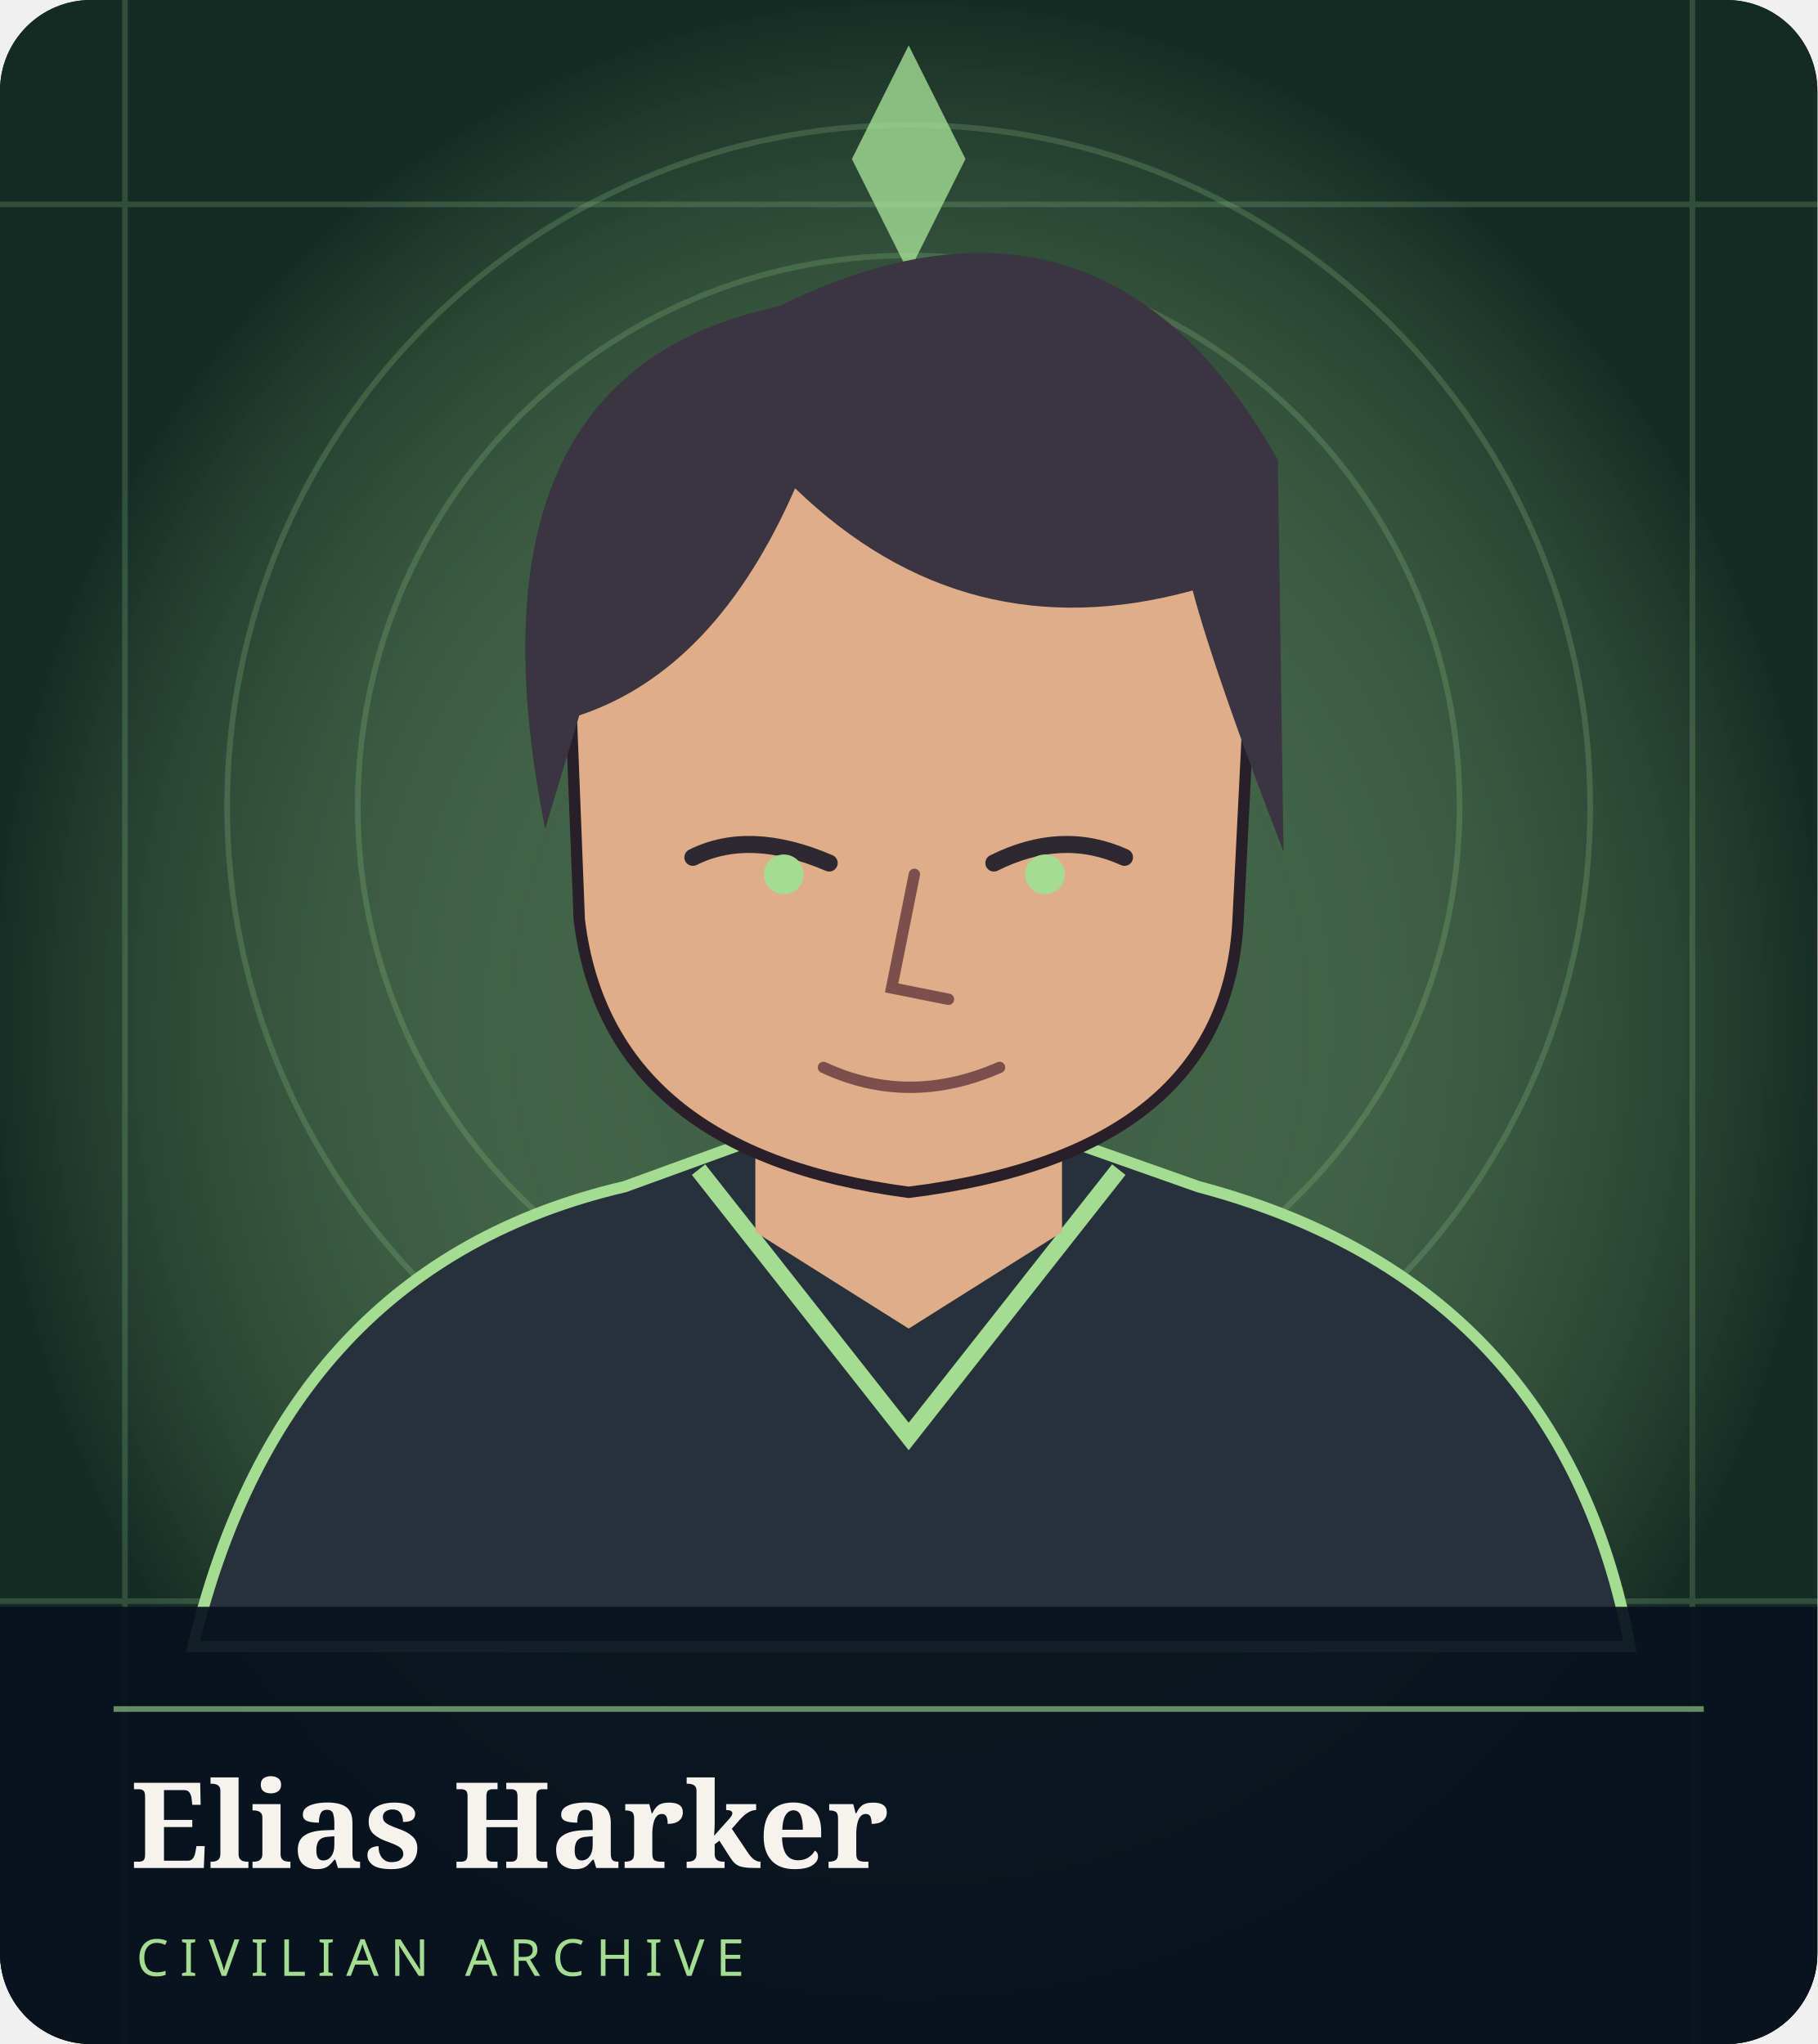
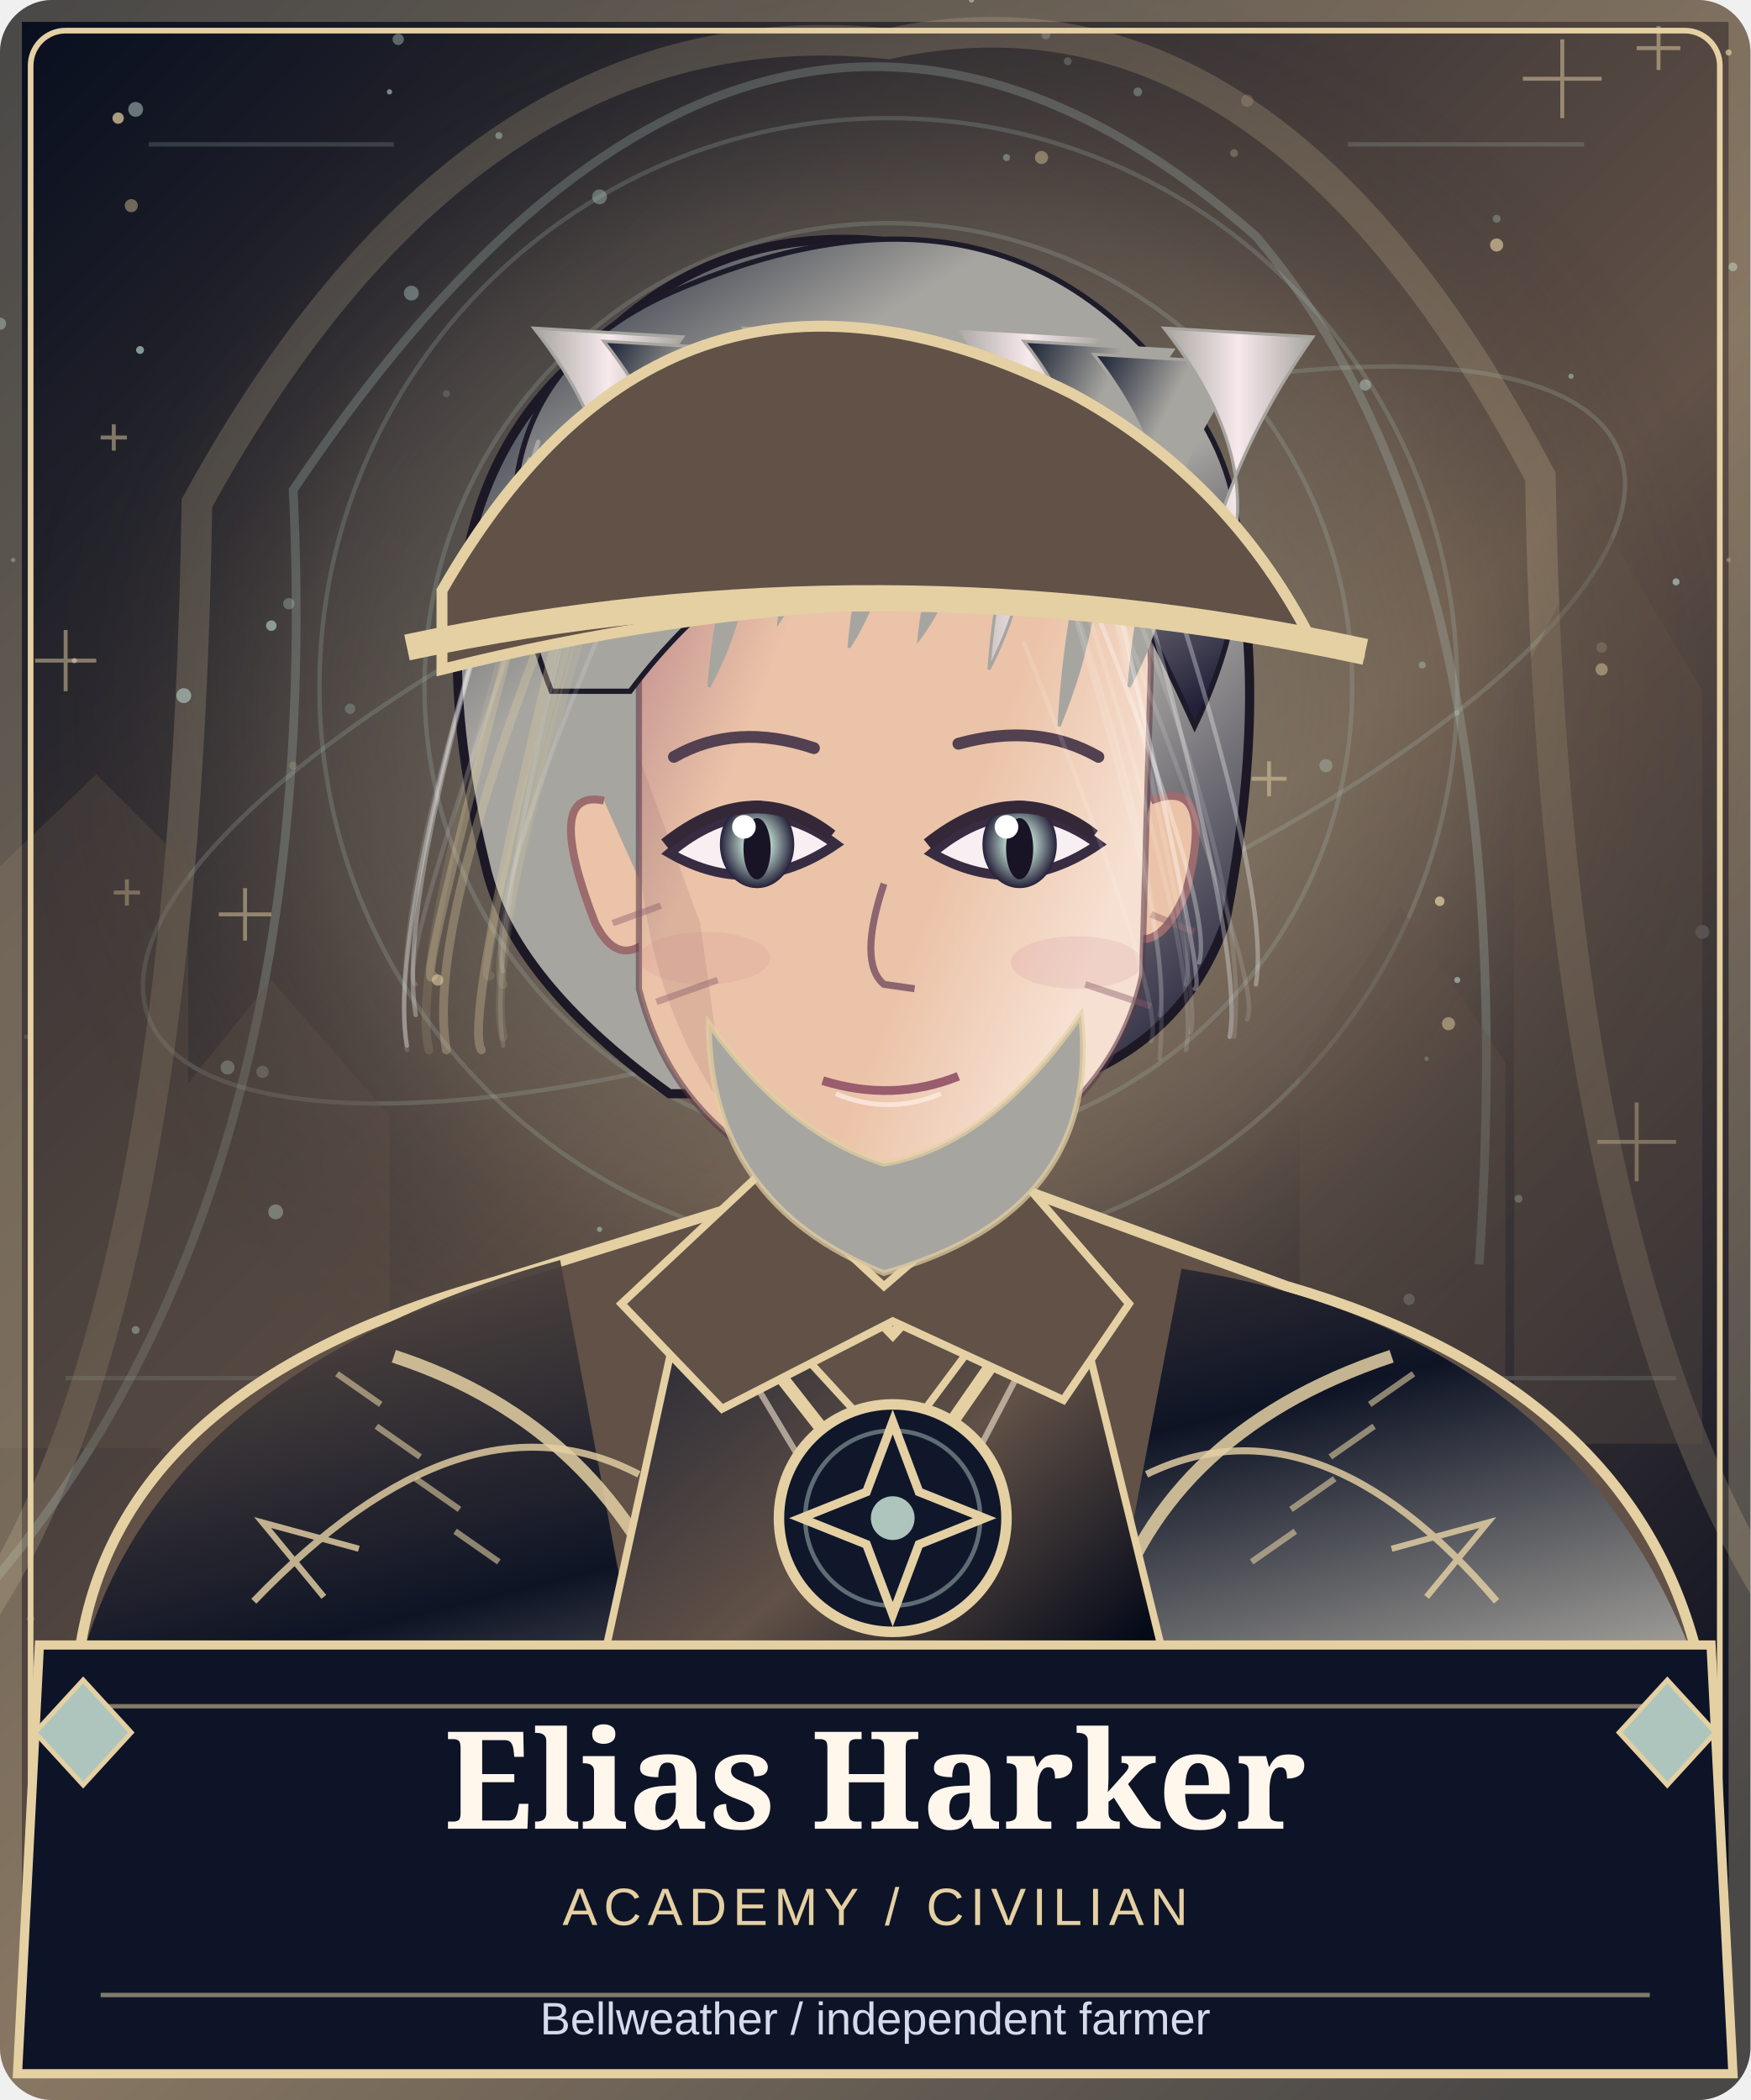
- <svg xmlns="http://www.w3.org/2000/svg" viewBox="0 0 320 360" role="img" aria-labelledby="t d">
+ <svg xmlns="http://www.w3.org/2000/svg" viewBox="0 0 400 480" role="img" aria-labelledby="title desc">
  <defs>
-     <radialGradient id="b">
-       <stop stop-color="#a4dd92" stop-opacity=".21" />
-       <stop offset="1" stop-color="#142b24" />
+     <linearGradient id="bg" x2=".85" y2="1">
+       <stop stop-color="#060d1e" />
+       <stop offset=".58" stop-color="#615147" />
+       <stop offset="1" stop-color="#090e1f" />
+     </linearGradient>
+     <radialGradient id="glow">
+       <stop stop-color="#adc5bd" stop-opacity=".48" />
+       <stop offset=".65" stop-color="#e4d0a3" stop-opacity=".14" />
+       <stop offset="1" stop-opacity="0" />
    </radialGradient>
-     <clipPath id="clip">
-       <rect width="320" height="360" rx="16" />
+     <linearGradient id="hair" x2=".9" y2="1">
+       <stop stop-color="#151d31" />
+       <stop offset=".34" stop-color="#a7a5a0" />
+       <stop offset=".7" stop-color="#a7a5a0" />
+       <stop offset="1" stop-color="#222039" />
+     </linearGradient>
+     <linearGradient id="hairshine">
+       <stop stop-color="#a7a5a0" />
+       <stop offset=".5" stop-color="#f7e9ec" />
+       <stop offset="1" stop-color="#a7a5a0" />
+     </linearGradient>
+     <linearGradient id="skin" x2=".95" y2=".6">
+       <stop stop-color="#ad7784" />
+       <stop offset=".36" stop-color="#ebc3a8" />
+       <stop offset=".73" stop-color="#ebc3a8" />
+       <stop offset="1" stop-color="#f6e0d1" />
+     </linearGradient>
+     <radialGradient id="iris">
+       <stop stop-color="#f5f4fb" />
+       <stop offset=".4" stop-color="#adc5bd" />
+       <stop offset="1" stop-color="#242039" />
+     </radialGradient>
+     <linearGradient id="cape" x2="1" y2="1">
+       <stop stop-color="#615147" />
+       <stop offset=".55" stop-color="#0a1124" />
+       <stop offset="1" stop-color="#a7a5a0" />
+     </linearGradient>
+     <linearGradient id="coat" x2="1" y2=".9">
+       <stop stop-color="#161d30" />
+       <stop offset=".6" stop-color="#615147" />
+       <stop offset="1" stop-color="#050a19" />
+     </linearGradient>
+     <clipPath id="frame">
+       <rect width="400" height="480" rx="12" />
    </clipPath>
  </defs>
-   <g clip-path="url(#clip)">
-     <rect width="320" height="360" fill="#142b24" />
-     <rect width="320" height="360" fill="url(#b)" />
-     <g stroke="#a4dd92" stroke-opacity=".20" fill="none">
-       <circle cx="160" cy="142" r="120" />
-       <circle cx="160" cy="142" r="97" />
-       <path d="M0 36 H320 M0 282 H320 M22 0 V360 M298 0 V360" />
-     </g>
-     <path d="M160 8 L170 28 160 48 150 28Z" fill="#a4dd92" opacity=".8" />
-     <g>
-       <path d="M34 290 Q50 223 110 209 L143 197 177 197 211 209 Q275 226 287 290Z" fill="#26313c" stroke="#a4dd92" stroke-width="2" />
-       <path d="M123 206 L160 253 197 206" fill="none" stroke="#a4dd92" stroke-width="3" />
-       <path d="M133 179 L133 217 160 234 187 217 187 179" fill="#dfad88" />
-       <path d="M100 111 Q100 64 160 60 Q220 64 220 122 L218 162 Q216 203 160 210 Q107 203 102 162Z" fill="#dfad88" stroke="#281f29" stroke-width="2" />
-       <path d="M96 146 Q80 66 137 54 Q194 26 225 81 L226 150 Q214 119 210 104 Q170 115 140 86 Q126 118 102 126Z" fill="#3a3540" />
-       <path d="M103 96 Q125 44 172 52 Q216 46 224 104 L212 86 183 76 147 86 118 81Z" fill="#3a3540" />
-       <path d="M122 151 Q132 146 146 152 M175 152 Q187 146 198 151" fill="none" stroke="#2e2931" stroke-width="3" stroke-linecap="round" />
-       <circle cx="138" cy="154" r="3.5" fill="#a4dd92" />
-       <circle cx="184" cy="154" r="3.5" fill="#a4dd92" />
-       <path d="M161 154 L157 174 167 176 M145 188 Q160 195 176 188" fill="none" stroke="#7b4f4b" stroke-width="2" stroke-linecap="round" />
-     </g>
-     <rect x="0" y="283" width="320" height="77" fill="#07111d" opacity=".93" />
-     <path d="M20 301 H300" stroke="#a4dd92" opacity=".6" />
-     <text x="23" y="329" fill="#f6f2ee" font-family="Georgia,serif" font-size="21" font-weight="bold">Elias Harker</text>
-     <text x="24" y="348" fill="#a4dd92" font-family="sans-serif" font-size="9" letter-spacing="2">CIVILIAN ARCHIVE</text>
+   <g clip-path="url(#frame)">
+     <rect width="400" height="480" fill="url(#bg)" />
+     <ellipse cx="201" cy="162" rx="200" ry="179" fill="url(#glow)" />
+     <path d="M-13 381Q42 315 45 115Q108 0 203 10Q290-9 352 109Q355 302 416 382" fill="none" stroke="#e4d0a3" stroke-width="7" stroke-opacity=".2" />
+     <path d="M-10 371Q75 280 67 112Q173-46 287 54Q349 127 338 289" fill="none" stroke="#adc5bd" stroke-width="2" stroke-opacity=".26" />
+     <g fill="none" stroke="#adc5bd" stroke-opacity=".21">
+       <circle cx="203" cy="157" r="130" />
+       <circle cx="203" cy="157" r="106" />
+       <ellipse cx="202" cy="168" rx="180" ry="58" transform="rotate(-21 202 168)" />
+       <path d="M15 315h87M295 315h88M34 33h56M308 33h54" />
+     </g>
+     <circle cx="329" cy="206" r="1.1" fill="#e4d0a3" opacity="0.72" />
+     <circle cx="383" cy="133" r="0.8" fill="#adc5bd" opacity="0.72" />
+     <circle cx="173" cy="182" r="1.5" fill="#adc5bd" opacity="0.64" />
+     <circle cx="347" cy="274" r="0.9" fill="#adc5bd" opacity="0.46" />
+     <circle cx="17" cy="151" r="0.6" fill="#e4d0a3" opacity="0.56" />
+     <circle cx="107" cy="357" r="0.6" fill="#adc5bd" opacity="0.34" />
+     <circle cx="230" cy="36" r="0.8" fill="#adc5bd" opacity="0.46" />
+     <circle cx="239" cy="8" r="1.0" fill="#adc5bd" opacity="0.29" />
+     <circle cx="71" cy="347" r="0.4" fill="#e4d0a3" opacity="0.20" />
+     <circle cx="23" cy="360" r="1.1" fill="#adc5bd" opacity="0.32" />
+     <circle cx="94" cy="67" r="1.7" fill="#adc5bd" opacity="0.46" />
+     <circle cx="312" cy="88" r="1.3" fill="#adc5bd" opacity="0.53" />
+     <circle cx="90" cy="338" r="1.2" fill="#e4d0a3" opacity="0.49" />
+     <circle cx="333" cy="224" r="0.7" fill="#adc5bd" opacity="0.65" />
+     <circle cx="139" cy="162" r="0.5" fill="#adc5bd" opacity="0.25" />
+     <circle cx="7" cy="242" r="0.5" fill="#adc5bd" opacity="0.69" />
+     <circle cx="3" cy="128" r="0.5" fill="#e4d0a3" opacity="0.37" />
+     <circle cx="199" cy="308" r="0.5" fill="#adc5bd" opacity="0.53" />
+     <circle cx="31" cy="25" r="1.7" fill="#adc5bd" opacity="0.55" />
+     <circle cx="89" cy="21" r="0.6" fill="#adc5bd" opacity="0.65" />
+     <circle cx="395" cy="12" r="0.7" fill="#e4d0a3" opacity="0.69" />
+     <circle cx="71" cy="339" r="0.9" fill="#adc5bd" opacity="0.65" />
+     <circle cx="253" cy="133" r="1.2" fill="#adc5bd" opacity="0.45" />
+     <circle cx="172" cy="127" r="1.6" fill="#adc5bd" opacity="0.65" />
+     <circle cx="30" cy="47" r="1.5" fill="#e4d0a3" opacity="0.43" />
+     <circle cx="7" cy="370" r="0.8" fill="#adc5bd" opacity="0.42" />
+     <circle cx="32" cy="80" r="0.9" fill="#adc5bd" opacity="0.73" />
+     <circle cx="244" cy="14" r="0.9" fill="#adc5bd" opacity="0.26" />
+     <circle cx="179" cy="255" r="0.8" fill="#e4d0a3" opacity="0.55" />
+     <circle cx="6" cy="237" r="0.5" fill="#adc5bd" opacity="0.24" />
+     <circle cx="63" cy="277" r="1.7" fill="#adc5bd" opacity="0.64" />
+     <circle cx="192" cy="332" r="1.5" fill="#adc5bd" opacity="0.59" />
+     <circle cx="139" cy="94" r="1.2" fill="#e4d0a3" opacity="0.23" />
+     <circle cx="325" cy="152" r="0.8" fill="#adc5bd" opacity="0.43" />
+     <circle cx="31" cy="304" r="0.9" fill="#adc5bd" opacity="0.66" />
+     <circle cx="125" cy="155" r="0.5" fill="#adc5bd" opacity="0.48" />
+     <circle cx="366" cy="153" r="1.4" fill="#e4d0a3" opacity="0.70" />
+     <circle cx="207" cy="158" r="0.9" fill="#adc5bd" opacity="0.71" />
+     <circle cx="140" cy="228" r="0.6" fill="#adc5bd" opacity="0.30" />
+     <circle cx="303" cy="175" r="1.5" fill="#adc5bd" opacity="0.38" />
+     <circle cx="395" cy="128" r="0.5" fill="#e4d0a3" opacity="0.36" />
+     <circle cx="210" cy="342" r="1.2" fill="#adc5bd" opacity="0.21" />
+     <circle cx="237" cy="78" r="0.5" fill="#adc5bd" opacity="0.42" />
+     <circle cx="260" cy="301" r="0.5" fill="#adc5bd" opacity="0.20" />
+     <circle cx="366" cy="148" r="1.2" fill="#e4d0a3" opacity="0.27" />
+     <circle cx="123" cy="299" r="1.4" fill="#adc5bd" opacity="0.30" />
+     <circle cx="137" cy="45" r="1.7" fill="#adc5bd" opacity="0.42" />
+     <circle cx="326" cy="242" r="0.5" fill="#adc5bd" opacity="0.45" />
+     <circle cx="148" cy="242" r="0.8" fill="#e4d0a3" opacity="0.41" />
+     <circle cx="102" cy="90" r="0.8" fill="#adc5bd" opacity="0.21" />
+     <circle cx="346" cy="327" r="1.0" fill="#adc5bd" opacity="0.54" />
+     <circle cx="359" cy="86" r="0.6" fill="#adc5bd" opacity="0.57" />
+     <circle cx="67" cy="175" r="0.9" fill="#e4d0a3" opacity="0.19" />
+     <circle cx="184" cy="73" r="1.1" fill="#adc5bd" opacity="0.32" />
+     <circle cx="389" cy="213" r="1.6" fill="#adc5bd" opacity="0.20" />
+     <circle cx="62" cy="143" r="1.2" fill="#adc5bd" opacity="0.69" />
+     <circle cx="27" cy="27" r="1.3" fill="#e4d0a3" opacity="0.72" />
+     <circle cx="222" cy="0" r="0.6" fill="#adc5bd" opacity="0.63" />
+     <circle cx="333" cy="163" r="0.6" fill="#adc5bd" opacity="0.29" />
+     <circle cx="114" cy="31" r="0.8" fill="#adc5bd" opacity="0.50" />
+     <circle cx="238" cy="36" r="1.5" fill="#e4d0a3" opacity="0.43" />
+     <circle cx="202" cy="342" r="0.9" fill="#adc5bd" opacity="0.71" />
+     <circle cx="311" cy="150" r="1.0" fill="#adc5bd" opacity="0.38" />
+     <circle cx="91" cy="9" r="1.3" fill="#adc5bd" opacity="0.44" />
+     <circle cx="342" cy="56" r="1.5" fill="#e4d0a3" opacity="0.63" />
+     <circle cx="173" cy="263" r="1.0" fill="#adc5bd" opacity="0.32" />
+     <circle cx="52" cy="244" r="1.6" fill="#adc5bd" opacity="0.47" />
+     <circle cx="396" cy="61" r="1.0" fill="#adc5bd" opacity="0.59" />
+     <circle cx="132" cy="145" r="0.4" fill="#e4d0a3" opacity="0.56" />
+     <circle cx="169" cy="65" r="1.3" fill="#adc5bd" opacity="0.56" />
+     <circle cx="0" cy="74" r="1.4" fill="#adc5bd" opacity="0.45" />
+     <circle cx="178" cy="115" r="1.2" fill="#adc5bd" opacity="0.73" />
+     <circle cx="285" cy="23" r="1.4" fill="#e4d0a3" opacity="0.19" />
+     <circle cx="137" cy="281" r="0.6" fill="#adc5bd" opacity="0.59" />
+     <circle cx="42" cy="159" r="1.7" fill="#adc5bd" opacity="0.67" />
+     <circle cx="60" cy="245" r="1.4" fill="#adc5bd" opacity="0.34" />
+     <circle cx="282" cy="35" r="0.9" fill="#e4d0a3" opacity="0.28" />
+     <circle cx="260" cy="21" r="1.0" fill="#adc5bd" opacity="0.39" />
+     <circle cx="234" cy="253" r="0.4" fill="#adc5bd" opacity="0.35" />
+     <circle cx="66" cy="138" r="1.3" fill="#adc5bd" opacity="0.35" />
+     <circle cx="331" cy="234" r="1.5" fill="#e4d0a3" opacity="0.72" />
+     <circle cx="80" cy="162" r="1.2" fill="#adc5bd" opacity="0.29" />
+     <circle cx="322" cy="297" r="1.3" fill="#adc5bd" opacity="0.33" />
+     <circle cx="342" cy="50" r="0.9" fill="#adc5bd" opacity="0.35" />
+     <circle cx="100" cy="224" r="1.3" fill="#e4d0a3" opacity="0.57" />
+     <path d="M29 201v6m-3 -3h6" stroke="#e4d0a3" stroke-width=".9" opacity=".5" />
+     <path d="M174 59v14m-7 -7h14" stroke="#e4d0a3" stroke-width=".9" opacity=".5" />
+     <path d="M15 144v14m-7 -7h14" stroke="#e4d0a3" stroke-width=".9" opacity=".5" />
+     <path d="M290 174v8m-4 -4h8" stroke="#e4d0a3" stroke-width=".9" opacity=".5" />
+     <path d="M233 104v16m-8 -8h16" stroke="#e4d0a3" stroke-width=".9" opacity=".5" />
+     <path d="M118 128v18m-9 -9h18" stroke="#e4d0a3" stroke-width=".9" opacity=".5" />
+     <path d="M357 9v18m-9 -9h18" stroke="#e4d0a3" stroke-width=".9" opacity=".5" />
+     <path d="M379 6v10m-5 -5h10" stroke="#e4d0a3" stroke-width=".9" opacity=".5" />
+     <path d="M56 203v12m-6 -6h12" stroke="#e4d0a3" stroke-width=".9" opacity=".5" />
+     <path d="M374 252v18m-9 -9h18" stroke="#e4d0a3" stroke-width=".9" opacity=".5" />
+     <path d="M26 97v6m-3 -3h6" stroke="#e4d0a3" stroke-width=".9" opacity=".5" />
+     <path d="M215 191v16m-8 -8h16" stroke="#e4d0a3" stroke-width=".9" opacity=".5" />
+     <g fill="#615147" opacity=".34">
+       <path d="M0 331V198L22 177L43 198V331M346 330V158L366 119L389 158V330M37 332v-77l25-31 27 31v77M297 331v-88l23-36 24 36v88" />
+     </g>
+     <path d="M111 198Q90 113 137 78Q175 40 237 64Q302 98 280 211Q269 242 234 250H153Q117 224 111 198Z" fill="url(#hair)" stroke="#1c1826" stroke-width="2.1" />
+     <path d="M18 379Q26 317 113 293L174 274L204 305L234 272L294 294Q373 317 388 379Z" fill="#615147" stroke="#e4d0a3" stroke-width="2.4" />
+     <path d="M19 378Q38 313 128 288L145 379Z M387 379Q358 304 270 290L253 379Z" fill="url(#cape)" opacity=".95" />
+     <path d="M90 310Q139 326 157 375M318 310Q264 328 252 375" fill="none" stroke="#e4d0a3" stroke-width="3" opacity=".85" />
+     <path d="M138 379L159 283L204 332L242 281L266 379Z" fill="url(#coat)" stroke="#e4d0a3" stroke-width="1.7" />
+     <path d="M156 286L203 346L246 284" fill="none" stroke="#e4d0a3" stroke-width="3" />
+     <path d="M164 302L204 369L239 302" fill="none" stroke="#f8e9d4" stroke-opacity=".58" stroke-width="1.4" />
+     <path d="M174 242V279Q204 301 232 278V242Z" fill="url(#skin)" />
+     <path d="M170 264Q202 288 235 262" fill="none" stroke="#9d6673" stroke-opacity=".3" stroke-width="3" />
+     <path d="M138 183Q124 180 136 211Q142 223 151 212M263 183Q278 177 271 204Q264 220 256 212" fill="#ebc3a8" stroke="#9b6b6e" stroke-width="1.8" />
+     <path d="M146 141Q148 94 201 87Q262 92 263 152L261 223Q253 260 203 276Q156 266 146 226Z" fill="url(#skin)" stroke="#5a3946" stroke-opacity=".57" stroke-width="1.4" />
+     <path d="M146 173Q143 222 166 254L160 211Z" fill="#6b4253" opacity=".13" />
+     <ellipse cx="161" cy="219" rx="15" ry="6" fill="#be607e" opacity=".11" />
+     <ellipse cx="246" cy="220" rx="15" ry="6" fill="#be607e" opacity=".12" />
+     <path d="M151 207l-11 4M263 209l10 4M164 224l-14 5M248 225l15 5" fill="none" stroke="#875c69" stroke-opacity=".43" stroke-width="1.5" />
+     <path d="M154 173Q168 165 186 171M219 170Q237 165 251 173" fill="none" stroke="#534050" stroke-width="2.7" stroke-linecap="round" />
+     <path d="M153 195Q172 179 191 193Q172 206 153 195Z" fill="#f8eff3" stroke="#372c42" stroke-width="2.2" />
+     <ellipse cx="173" cy="193" rx="8.5" ry="10" fill="url(#iris)" />
+     <ellipse cx="173" cy="194" rx="3.1" ry="7" fill="#191326" />
+     <circle cx="170" cy="189" r="2.7" fill="white" />
+     <path d="M152 193Q172 177 190 191" fill="none" stroke="#342838" stroke-width="2.9" />
+     <path d="M213 195Q232 179 251 193Q232 206 213 195Z" fill="#f8eff3" stroke="#372c42" stroke-width="2.2" />
+     <ellipse cx="233" cy="193" rx="8.5" ry="10" fill="url(#iris)" />
+     <ellipse cx="233" cy="194" rx="3.1" ry="7" fill="#191326" />
+     <circle cx="230" cy="189" r="2.7" fill="white" />
+     <path d="M212 193Q232 177 250 191" fill="none" stroke="#342838" stroke-width="2.9" />
+     <path d="M202 202Q196 220 202 225L209 226" fill="none" stroke="#8c6570" stroke-width="1.6" />
+     <path d="M188 247Q204 252 219 246" fill="none" stroke="#995d6e" stroke-width="2" />
+     <path d="M191 250Q203 255 215 250" fill="none" stroke="#fff0e9" stroke-opacity=".7" stroke-width="1.1" />
+     <path d="M142 298L174 268L202 294L232 268L258 298L243 320L204 302L165 322Z" fill="#615147" stroke="#e4d0a3" stroke-width="1.8" />
+     <path d="M126 158Q100 91 153 67Q226 35 267 86Q296 118 273 166Q258 133 250 123Q225 139 199 120Q168 126 144 158Z" fill="url(#hair)" stroke="#1d1b2a" stroke-width="1.2" />
+     <path d="M122 75Q151 112 130 140Q133 110 156 77Z" fill="url(#hairshine)" stroke="#a7a5a0" stroke-width=".7" />
+     <path d="M138 78Q167 115 146 146Q149 113 172 80Z" fill="url(#hair)" stroke="#a7a5a0" stroke-width=".7" />
+     <path d="M154 81Q183 118 162 157Q165 116 188 83Z" fill="url(#hair)" stroke="#a7a5a0" stroke-width=".7" />
+     <path d="M170 75Q199 112 178 142Q181 110 204 77Z" fill="url(#hairshine)" stroke="#a7a5a0" stroke-width=".7" />
+     <path d="M186 78Q215 115 194 148Q197 113 220 80Z" fill="url(#hair)" stroke="#a7a5a0" stroke-width=".7" />
+     <path d="M202 81Q231 118 210 146Q213 116 236 83Z" fill="url(#hair)" stroke="#a7a5a0" stroke-width=".7" />
+     <path d="M218 75Q247 112 226 153Q229 110 252 77Z" fill="url(#hairshine)" stroke="#a7a5a0" stroke-width=".7" />
+     <path d="M234 78Q263 115 242 166Q245 113 268 80Z" fill="url(#hair)" stroke="#a7a5a0" stroke-width=".7" />
+     <path d="M250 81Q279 118 258 157Q261 116 284 83Z" fill="url(#hair)" stroke="#a7a5a0" stroke-width=".7" />
+     <path d="M266 75Q295 112 274 142Q277 110 300 77Z" fill="url(#hairshine)" stroke="#a7a5a0" stroke-width=".7" />
+     <path d="M130 130Q97 211 102 240" fill="none" stroke="#e4d0a3" stroke-opacity=".31" stroke-width="2" stroke-linecap="round" />
+     <path d="M242 94Q275 207 271 225" fill="none" stroke="#ffffff" stroke-opacity=".13" stroke-width="1" stroke-linecap="round" />
+     <path d="M143 90Q110 210 115 239" fill="none" stroke="#ffffff" stroke-opacity=".13" stroke-width="1" stroke-linecap="round" />
+     <path d="M244 90Q277 227 273 226" fill="none" stroke="#ffffff" stroke-opacity=".31" stroke-width="1" stroke-linecap="round" />
+     <path d="M140 109Q107 227 112 223" fill="none" stroke="#e4d0a3" stroke-opacity=".13" stroke-width="2" stroke-linecap="round" />
+     <path d="M242 120Q275 219 271 240" fill="none" stroke="#ffffff" stroke-opacity=".13" stroke-width="1" stroke-linecap="round" />
+     <path d="M121 105Q88 212 93 239" fill="none" stroke="#ffffff" stroke-opacity=".31" stroke-width="1" stroke-linecap="round" />
+     <path d="M253 124Q286 201 282 237" fill="none" stroke="#ffffff" stroke-opacity=".13" stroke-width="1" stroke-linecap="round" />
+     <path d="M126 112Q93 219 98 240" fill="none" stroke="#e4d0a3" stroke-opacity=".13" stroke-width="2" stroke-linecap="round" />
+     <path d="M258 105Q291 201 287 225" fill="none" stroke="#ffffff" stroke-opacity=".31" stroke-width="1" stroke-linecap="round" />
+     <path d="M121 113Q88 203 93 240" fill="none" stroke="#ffffff" stroke-opacity=".13" stroke-width="1" stroke-linecap="round" />
+     <path d="M236 109Q269 215 265 232" fill="none" stroke="#ffffff" stroke-opacity=".13" stroke-width="1" stroke-linecap="round" />
+     <path d="M138 102Q105 232 110 240" fill="none" stroke="#e4d0a3" stroke-opacity=".31" stroke-width="2" stroke-linecap="round" />
+     <path d="M243 92Q276 227 272 236" fill="none" stroke="#ffffff" stroke-opacity=".13" stroke-width="1" stroke-linecap="round" />
+     <path d="M123 130Q90 222 95 225" fill="none" stroke="#ffffff" stroke-opacity=".13" stroke-width="1" stroke-linecap="round" />
+     <path d="M245 126Q278 207 274 220" fill="none" stroke="#ffffff" stroke-opacity=".31" stroke-width="1" stroke-linecap="round" />
+     <path d="M143 101Q110 216 115 237" fill="none" stroke="#e4d0a3" stroke-opacity=".13" stroke-width="2" stroke-linecap="round" />
+     <path d="M236 112Q269 200 265 242" fill="none" stroke="#ffffff" stroke-opacity=".13" stroke-width="1" stroke-linecap="round" />
+     <path d="M123 101Q90 203 95 232" fill="none" stroke="#ffffff" stroke-opacity=".31" stroke-width="1" stroke-linecap="round" />
+     <path d="M234 147Q267 230 263 238" fill="none" stroke="#ffffff" stroke-opacity=".13" stroke-width="1" stroke-linecap="round" />
+     <path d="M143 111Q110 219 115 225" fill="none" stroke="#e4d0a3" stroke-opacity=".13" stroke-width="2" stroke-linecap="round" />
+     <path d="M252 103Q285 215 281 237" fill="none" stroke="#ffffff" stroke-opacity=".31" stroke-width="1" stroke-linecap="round" />
+     <path d="M143 131Q110 206 115 222" fill="none" stroke="#ffffff" stroke-opacity=".13" stroke-width="1" stroke-linecap="round" />
+     <path d="M256 141Q289 226 285 233" fill="none" stroke="#ffffff" stroke-opacity=".13" stroke-width="1" stroke-linecap="round" />
+     <path d="M127 108Q94 230 99 223" fill="none" stroke="#e4d0a3" stroke-opacity=".31" stroke-width="2" stroke-linecap="round" />
+     <path d="M101 135Q153 44 245 90Q280 109 299 145Q205 127 101 153Z" fill="#615147" stroke="#e4d0a3" stroke-width="2.5" />
+     <path d="M93 148Q201 125 312 149" fill="none" stroke="#e4d0a3" stroke-width="6" />
+     <path d="M162 234Q162 275 202 291Q252 277 247 232Q226 262 202 266Q180 259 162 234Z" fill="#a7a5a0" stroke="#e4d0a3" stroke-width="1.3" stroke-opacity=".7" />
+     <path d="M77 314l10 7" stroke="#e4d0a3" stroke-width="1.4" opacity=".58" />
+     <path d="M86 326l10 7" stroke="#e4d0a3" stroke-width="1.4" opacity=".58" />
+     <path d="M95 338l10 7" stroke="#e4d0a3" stroke-width="1.4" opacity=".58" />
+     <path d="M104 350l10 7" stroke="#e4d0a3" stroke-width="1.4" opacity=".58" />
+     <path d="M323 314l-10 7" stroke="#e4d0a3" stroke-width="1.4" opacity=".58" />
+     <path d="M314 326l-10 7" stroke="#e4d0a3" stroke-width="1.4" opacity=".58" />
+     <path d="M305 338l-10 7" stroke="#e4d0a3" stroke-width="1.4" opacity=".58" />
+     <path d="M296 350l-10 7" stroke="#e4d0a3" stroke-width="1.4" opacity=".58" />
+     <g transform="translate(204 347)">
+       <circle r="26" fill="#10172b" stroke="#e4d0a3" stroke-width="2.4" />
+       <circle r="20" fill="none" stroke="#adc5bd" stroke-opacity=".5" />
+       <path d="M0-22L6-6L21 0L6 6L0 22L-6 6L-21 0L-6-6Z" fill="none" stroke="#e4d0a3" stroke-width="2" />
+       <circle r="5" fill="#adc5bd" />
+     </g>
+     <g stroke="#e4d0a3" fill="none" opacity=".82">
+       <path d="M58 366Q106 316 146 337M342 366Q301 318 262 337" stroke-width="1.6" />
+       <path d="M74 365l-14-17 22 6M326 365l14-17-22 6" stroke-width="1.4" />
+     </g>
+     <rect width="400" height="480" fill="none" stroke="#e4d0a3" stroke-width="10" stroke-opacity=".3" />
+     <rect x="7" y="7" width="386" height="466" rx="8" fill="none" stroke="#e4d0a3" stroke-width="1.3" />
+     <path d="M9 376H391L396 474H4Z" fill="#0e1427" stroke="#e4d0a3" stroke-width="2.1" />
+     <path d="M23 390H377M23 456H377" stroke="#e4d0a3" stroke-width="1" opacity=".54" />
+     <path d="M19 384l11 12-11 12-11-12Z M381 384l11 12-11 12-11-12Z" fill="#adc5bd" stroke="#e4d0a3" stroke-width="1.1" />
+     <text x="200" y="418" text-anchor="middle" font-family="Georgia,serif" font-size="31" font-weight="bold" fill="#fff6ec">Elias Harker</text>
+     <text x="200" y="440" text-anchor="middle" font-family="Arial,sans-serif" font-size="12" letter-spacing="1.4" fill="#e4d0a3">ACADEMY / CIVILIAN</text>
+     <text x="200" y="465" text-anchor="middle" font-family="Arial,sans-serif" font-size="10.4" fill="#d6dbec">Bellweather / independent farmer</text>
  </g>
</svg>
